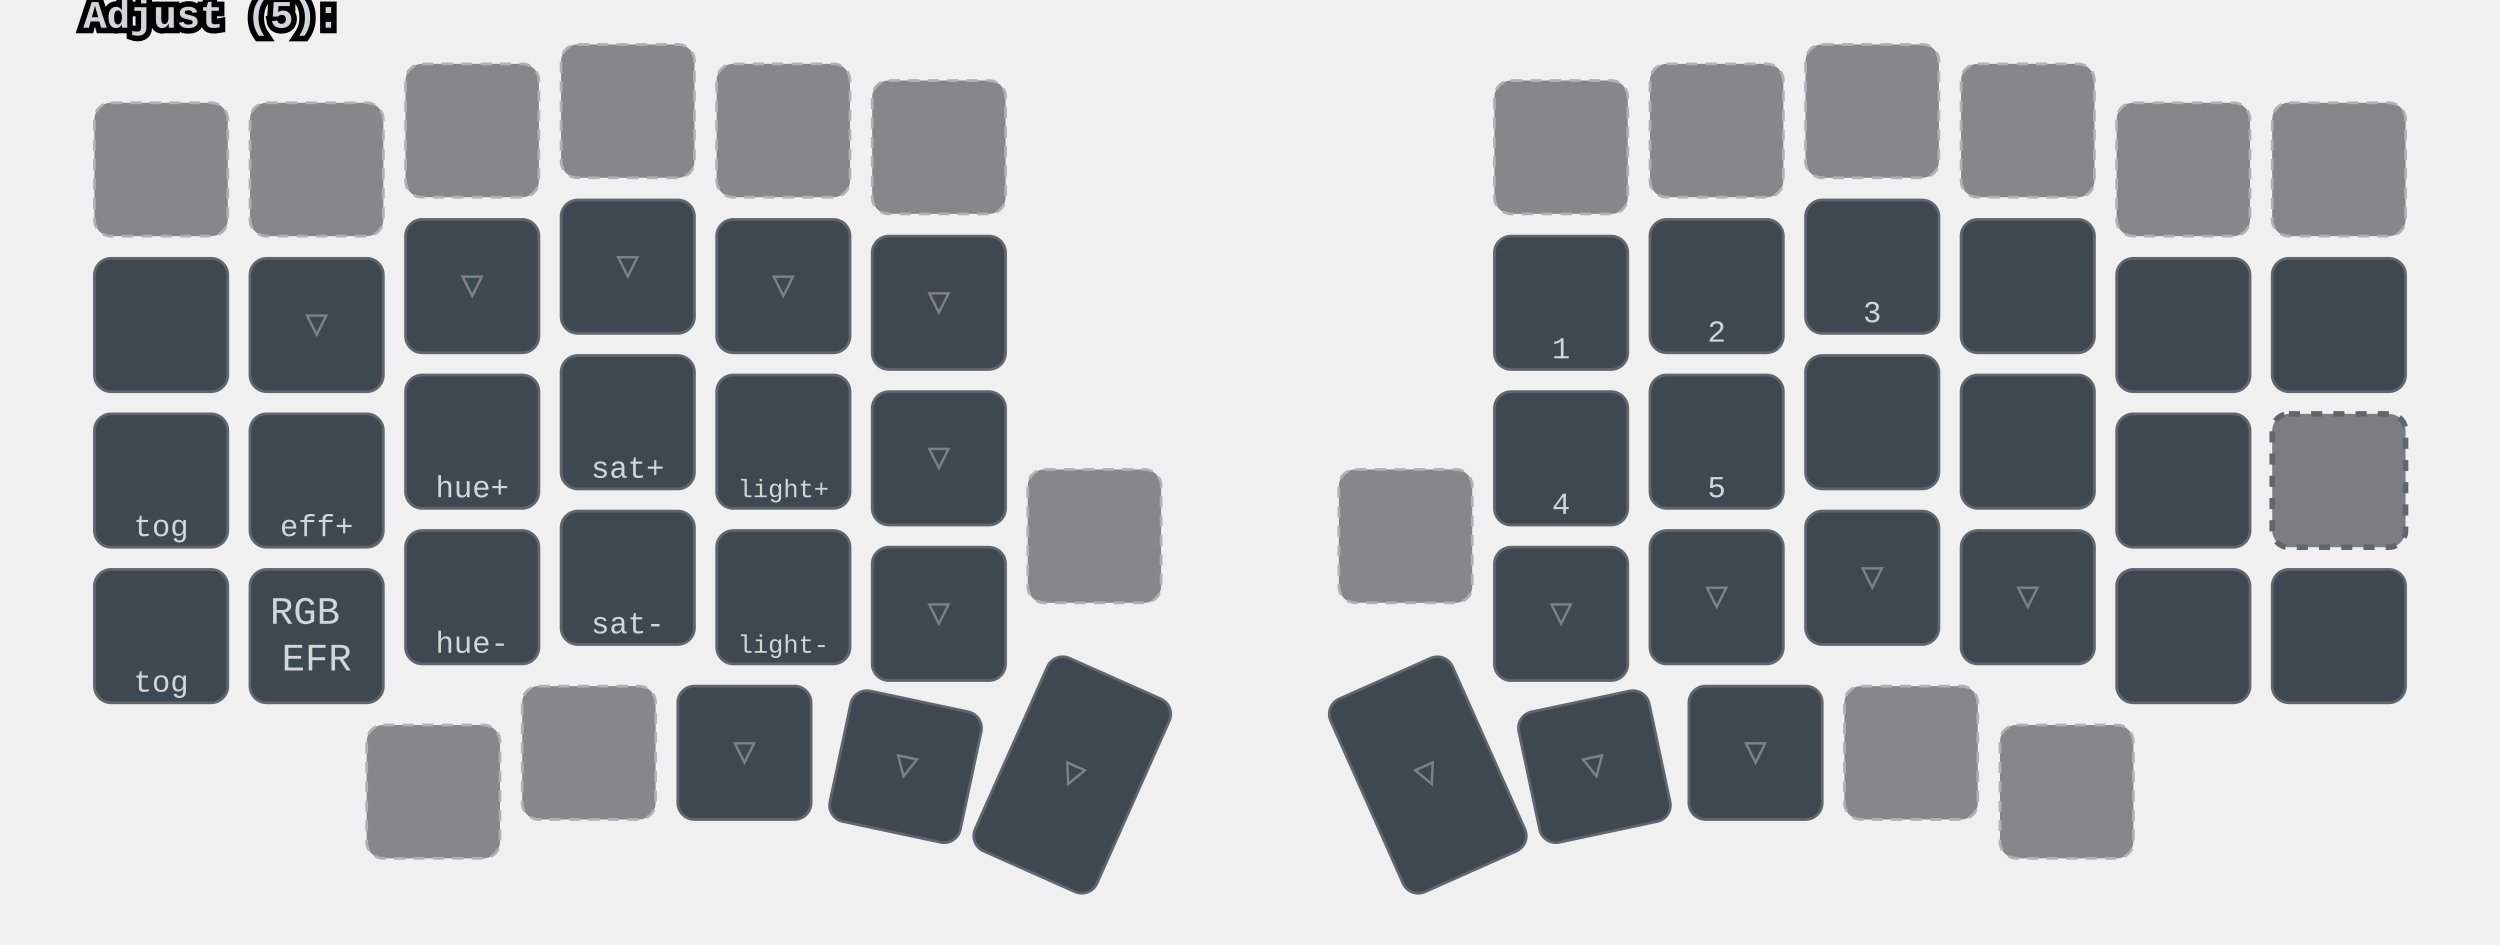
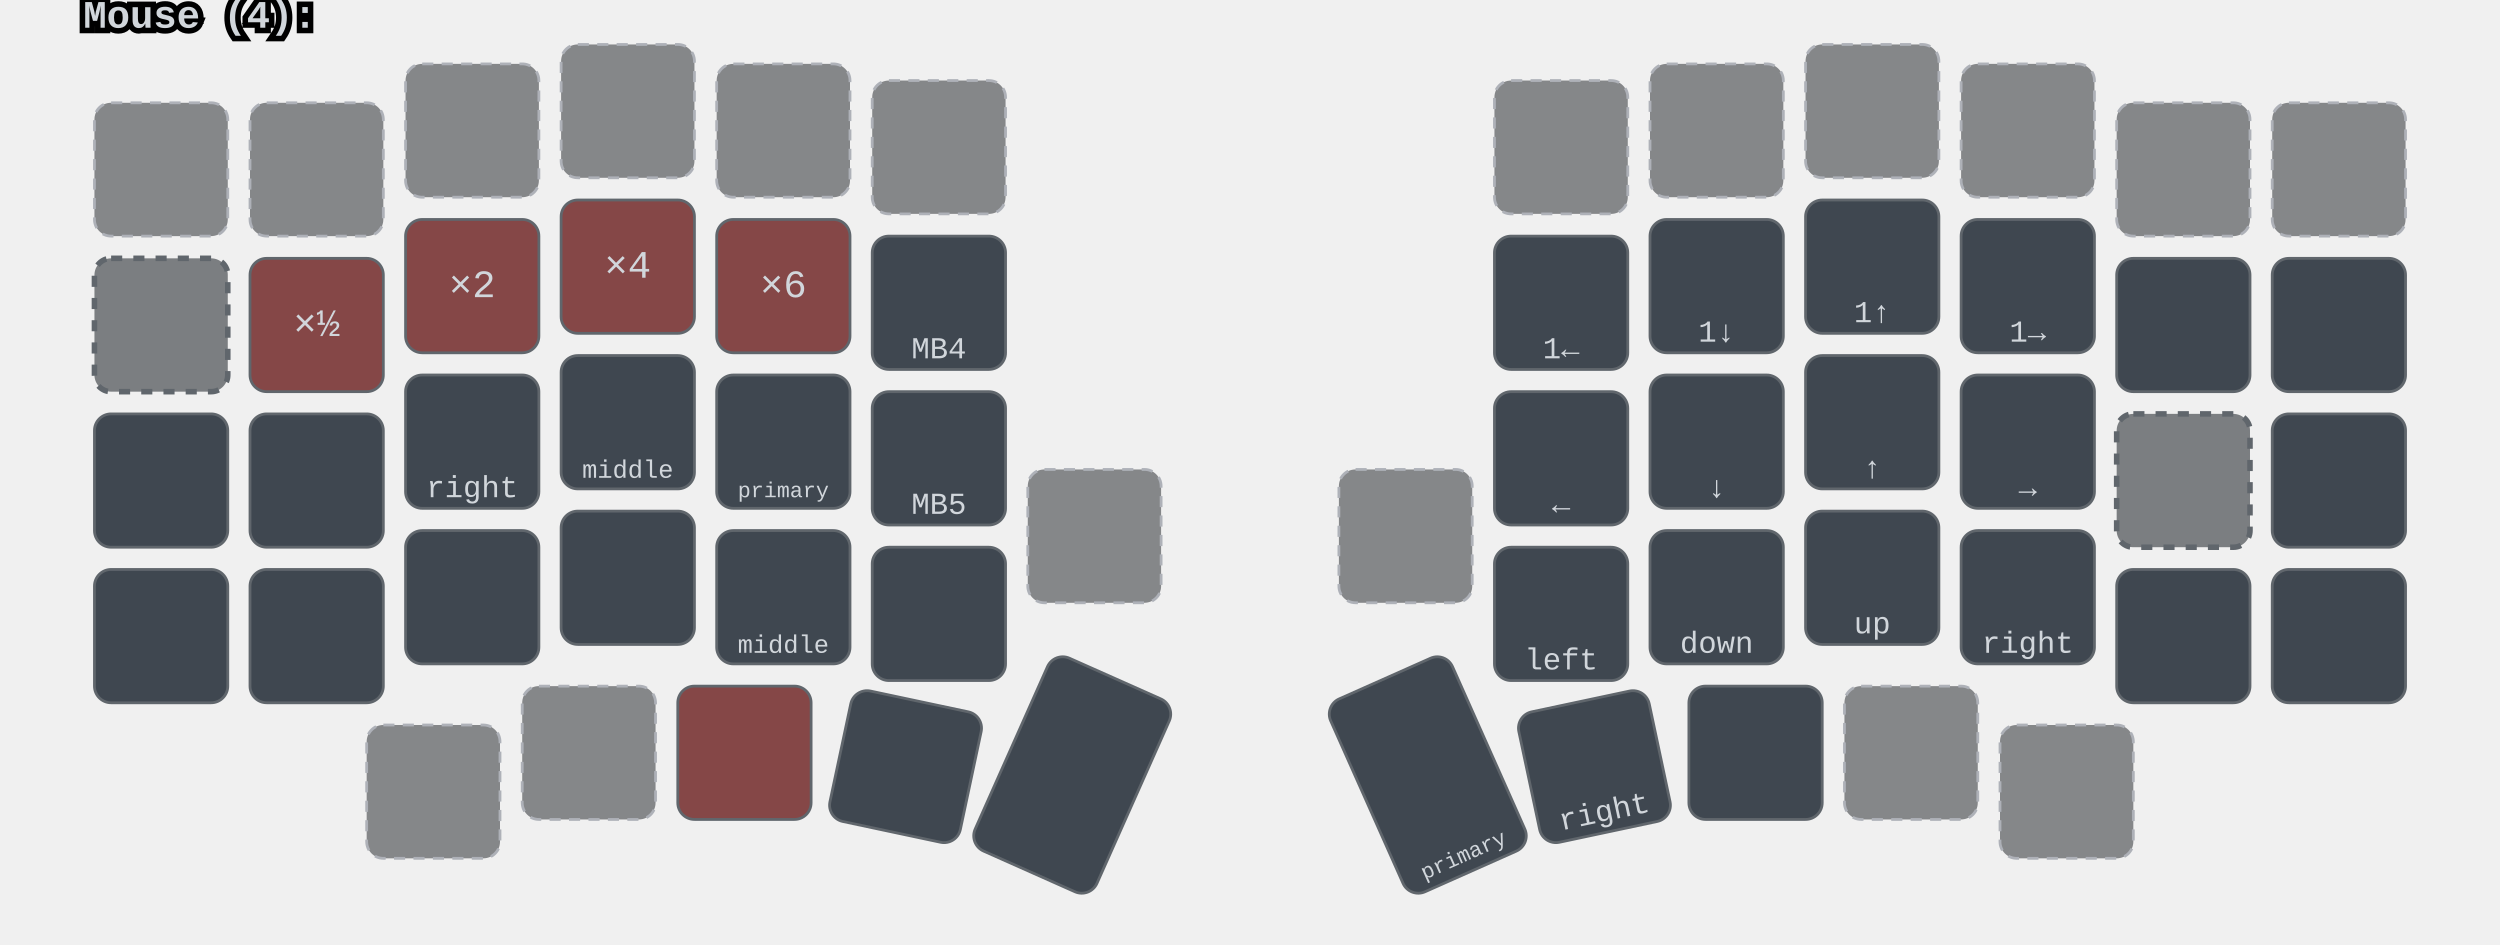
<svg xmlns="http://www.w3.org/2000/svg" xmlns:xlink="http://www.w3.org/1999/xlink" width="900" height="340" viewBox="0 0 900 340" class="keymap">
  <defs>/* start glyphs */
<svg id="mdi:apple-keyboard-command">
      <svg id="mdi-apple-keyboard-command" viewBox="0 0 24 24">
        <path d="M6,2A4,4 0 0,1 10,6V8H14V6A4,4 0 0,1 18,2A4,4 0 0,1 22,6A4,4 0 0,1 18,10H16V14H18A4,4 0 0,1 22,18A4,4 0 0,1 18,22A4,4 0 0,1 14,18V16H10V18A4,4 0 0,1 6,22A4,4 0 0,1 2,18A4,4 0 0,1 6,14H8V10H6A4,4 0 0,1 2,6A4,4 0 0,1 6,2M16,18A2,2 0 0,0 18,20A2,2 0 0,0 20,18A2,2 0 0,0 18,16H16V18M14,10H10V14H14V10M6,16A2,2 0 0,0 4,18A2,2 0 0,0 6,20A2,2 0 0,0 8,18V16H6M8,6A2,2 0 0,0 6,4A2,2 0 0,0 4,6A2,2 0 0,0 6,8H8V6M18,8A2,2 0 0,0 20,6A2,2 0 0,0 18,4A2,2 0 0,0 16,6V8H18Z" />
      </svg>
    </svg>
    <svg id="mdi:apple-keyboard-control">
      <svg id="mdi-apple-keyboard-control" viewBox="0 0 24 24">
        <path d="M19.78,11.78L18.36,13.19L12,6.83L5.64,13.19L4.22,11.78L12,4L19.78,11.78Z" />
      </svg>
    </svg>
    <svg id="mdi:apple-keyboard-option">
      <svg id="mdi-apple-keyboard-option" viewBox="0 0 24 24">
        <path d="M3,4H9.11L16.15,18H21V20H14.88L7.84,6H3V4M14,4H21V6H14V4Z" />
      </svg>
    </svg>
    <svg id="mdi:apple-keyboard-shift">
      <svg id="mdi-apple-keyboard-shift" viewBox="0 0 24 24">
        <path d="M15,18V12H17.17L12,6.83L6.83,12H9V18H15M12,4L22,14H17V20H7V14H2L12,4Z" />
      </svg>
    </svg>
    <svg id="mdi:backspace">
      <svg id="mdi-backspace" viewBox="0 0 24 24">
        <path d="M22,3H7C6.31,3 5.77,3.35 5.41,3.88L0,12L5.41,20.11C5.77,20.64 6.31,21 7,21H22A2,2 0 0,0 24,19V5A2,2 0 0,0 22,3M19,15.59L17.59,17L14,13.41L10.41,17L9,15.59L12.59,12L9,8.41L10.41,7L14,10.59L17.59,7L19,8.41L15.41,12" />
      </svg>
    </svg>
    <svg id="mdi:backspace-reverse">
      <svg id="mdi-backspace-reverse" viewBox="0 0 24 24">
        <path d="M2,21H17C17.7,21 18.2,20.6 18.6,20.1L24,12L18.6,3.9C18.2,3.4 17.7,3 17,3H2A2,2 0 0,0 0,5V19A2,2 0 0,0 2,21M5,8.4L6.4,7L10,10.6L13.6,7L15,8.4L11.4,12L15,15.6L13.6,17L10,13.4L6.4,17L5,15.6L8.6,12" />
      </svg>
    </svg>
    <svg id="mdi:bluetooth-connect">
      <svg id="mdi-bluetooth-connect" viewBox="0 0 24 24">
        <path d="M19,10L17,12L19,14L21,12M14.88,16.29L13,18.17V14.41M13,5.83L14.88,7.71L13,9.58M17.71,7.71L12,2H11V9.58L6.41,5L5,6.41L10.59,12L5,17.58L6.41,19L11,14.41V22H12L17.71,16.29L13.41,12M7,12L5,10L3,12L5,14L7,12Z" />
      </svg>
    </svg>
    <svg id="mdi:bluetooth-off">
      <svg id="mdi-bluetooth-off" viewBox="0 0 24 24">
        <path d="M13,5.83L14.88,7.71L13.28,9.31L14.69,10.72L17.71,7.7L12,2H11V7.03L13,9.03M5.41,4L4,5.41L10.59,12L5,17.59L6.41,19L11,14.41V22H12L16.29,17.71L18.59,20L20,18.59M13,18.17V14.41L14.88,16.29" />
      </svg>
    </svg>
    <svg id="mdi:chevron-left">
      <svg id="mdi-chevron-left" viewBox="0 0 24 24">
        <path d="M15.41,16.58L10.83,12L15.41,7.41L14,6L8,12L14,18L15.41,16.58Z" />
      </svg>
    </svg>
    <svg id="mdi:chevron-right">
      <svg id="mdi-chevron-right" viewBox="0 0 24 24">
        <path d="M8.59,16.58L13.17,12L8.59,7.41L10,6L16,12L10,18L8.59,16.58Z" />
      </svg>
    </svg>
    <svg id="mdi:code-block-tags">
      <svg id="mdi-code-block-tags" viewBox="0 0 24 24">
        <path d="M5.59 3.41L7 4.82L3.82 8L7 11.18L5.59 12.6L1 8L5.59 3.41M11.41 3.41L16 8L11.41 12.6L10 11.18L13.18 8L10 4.82L11.41 3.41M22 6V18C22 19.11 21.11 20 20 20H4C2.9 20 2 19.11 2 18V14H4V18H20V6H17.03V4H20C21.11 4 22 4.89 22 6Z" />
      </svg>
    </svg>
    <svg id="mdi:content-copy">
      <svg id="mdi-content-copy" viewBox="0 0 24 24">
        <path d="M19,21H8V7H19M19,5H8A2,2 0 0,0 6,7V21A2,2 0 0,0 8,23H19A2,2 0 0,0 21,21V7A2,2 0 0,0 19,5M16,1H4A2,2 0 0,0 2,3V17H4V3H16V1Z" />
      </svg>
    </svg>
    <svg id="mdi:content-cut">
      <svg id="mdi-content-cut" viewBox="0 0 24 24">
        <path d="M19,3L13,9L15,11L22,4V3M12,12.5A0.5,0.5 0 0,1 11.5,12A0.5,0.5 0 0,1 12,11.5A0.5,0.5 0 0,1 12.5,12A0.5,0.5 0 0,1 12,12.5M6,20A2,2 0 0,1 4,18C4,16.89 4.9,16 6,16A2,2 0 0,1 8,18C8,19.11 7.1,20 6,20M6,8A2,2 0 0,1 4,6C4,4.89 4.9,4 6,4A2,2 0 0,1 8,6C8,7.11 7.1,8 6,8M9.64,7.64C9.87,7.14 10,6.59 10,6A4,4 0 0,0 6,2A4,4 0 0,0 2,6A4,4 0 0,0 6,10C6.59,10 7.14,9.87 7.64,9.64L10,12L7.64,14.36C7.14,14.13 6.59,14 6,14A4,4 0 0,0 2,18A4,4 0 0,0 6,22A4,4 0 0,0 10,18C10,17.41 9.87,16.86 9.64,16.36L12,14L19,21H22V20L9.64,7.64Z" />
      </svg>
    </svg>
    <svg id="mdi:content-paste">
      <svg id="mdi-content-paste" viewBox="0 0 24 24">
        <path d="M19,20H5V4H7V7H17V4H19M12,2A1,1 0 0,1 13,3A1,1 0 0,1 12,4A1,1 0 0,1 11,3A1,1 0 0,1 12,2M19,2H14.82C14.4,0.84 13.3,0 12,0C10.7,0 9.6,0.84 9.18,2H5A2,2 0 0,0 3,4V20A2,2 0 0,0 5,22H19A2,2 0 0,0 21,20V4A2,2 0 0,0 19,2Z" />
      </svg>
    </svg>
    <svg id="mdi:format-vertical-align-bottom">
      <svg id="mdi-format-vertical-align-bottom" viewBox="0 0 24 24">
        <path d="M16,13H13V3H11V13H8L12,17L16,13M4,19V21H20V19H4Z" />
      </svg>
    </svg>
    <svg id="mdi:format-vertical-align-top">
      <svg id="mdi-format-vertical-align-top" viewBox="0 0 24 24">
        <path d="M8,11H11V21H13V11H16L12,7L8,11M4,3V5H20V3H4Z" />
      </svg>
    </svg>
    <svg id="mdi:keyboard-return">
      <svg id="mdi-keyboard-return" viewBox="0 0 24 24">
        <path d="M19,7V11H5.83L9.41,7.41L8,6L2,12L8,18L9.41,16.58L5.83,13H21V7H19Z" />
      </svg>
    </svg>
    <svg id="mdi:keyboard-space">
      <svg id="mdi-keyboard-space" viewBox="0 0 24 24">
        <path d="M3 15H5V19H19V15H21V19C21 20.1 20.1 21 19 21H5C3.9 21 3 20.1 3 19V15Z" />
      </svg>
    </svg>
    <svg id="mdi:keyboard-tab">
      <svg id="mdi-keyboard-tab" viewBox="0 0 24 24">
        <path d="M20,18H22V6H20M11.59,7.41L15.17,11H1V13H15.17L11.59,16.58L13,18L19,12L13,6L11.59,7.41Z" />
      </svg>
    </svg>
    <svg id="mdi:lock-outline">
      <svg id="mdi-lock-outline" viewBox="0 0 24 24">
        <path d="M12,17C10.89,17 10,16.1 10,15C10,13.89 10.89,13 12,13A2,2 0 0,1 14,15A2,2 0 0,1 12,17M18,20V10H6V20H18M18,8A2,2 0 0,1 20,10V20A2,2 0 0,1 18,22H6C4.89,22 4,21.1 4,20V10C4,8.89 4.89,8 6,8H7V6A5,5 0 0,1 12,1A5,5 0 0,1 17,6V8H18M12,3A3,3 0 0,0 9,6V8H15V6A3,3 0 0,0 12,3Z" />
      </svg>
    </svg>
    <svg id="mdi:mouse">
      <svg id="mdi-mouse" viewBox="0 0 24 24">
        <path d="M11,1.07C7.05,1.56 4,4.92 4,9H11M4,15A8,8 0 0,0 12,23A8,8 0 0,0 20,15V11H4M13,1.07V9H20C20,4.92 16.94,1.56 13,1.07Z" />
      </svg>
    </svg>
    <svg id="mdi:mouse-left-click-outline">
      <svg id="mdi-mouse-left-click-outline" viewBox="0 0 24 24">
        <path d="M13 9V1.07C13.7 1.16 14.37 1.33 15 1.59C17.33 2.53 19.11 4.53 19.75 7C19.91 7.64 20 8.31 20 9H13M17.66 7C17.18 5.65 16.23 4.5 15 3.81V7H17.66M6 15V13H18V15C18 16.59 17.37 18.12 16.24 19.24C15.12 20.37 13.59 21 12 21C10.41 21 8.88 20.37 7.76 19.24C6.63 18.12 6 16.59 6 15M4 15C4 17.12 4.84 19.16 6.34 20.66C7.84 22.16 9.88 23 12 23C14.12 23 16.16 22.16 17.66 20.66C19.16 19.16 20 17.12 20 15V11H4V15M11 9V1.07C7.06 1.56 4 4.92 4 9H11Z" />
      </svg>
    </svg>
    <svg id="mdi:mouse-right-click-outline">
      <svg id="mdi-mouse-right-click-outline" viewBox="0 0 24 24">
        <path d="M13 9V1.07C16.94 1.56 20 4.92 20 9H13M11 9V1.07C10.3 1.16 9.63 1.33 9 1.59C6.67 2.53 4.89 4.53 4.25 7C4.09 7.64 4 8.31 4 9H11M6.34 7C6.82 5.65 7.78 4.5 9 3.81V7H6.34M6 15V13H18V15C18 16.59 17.37 18.12 16.24 19.24C15.12 20.37 13.59 21 12 21C10.41 21 8.88 20.37 7.76 19.24C6.63 18.12 6 16.59 6 15M4 15C4 17.12 4.84 19.16 6.34 20.66C7.84 22.16 9.88 23 12 23C14.12 23 16.16 22.16 17.66 20.66C19.16 19.16 20 17.12 20 15V11H4V15Z" />
      </svg>
    </svg>
    <svg id="mdi:numeric-1-box-multiple-outline">
      <svg id="mdi-numeric-1-box-multiple-outline" viewBox="0 0 24 24">
        <path d="M21,17H7V3H21M21,1H7A2,2 0 0,0 5,3V17A2,2 0 0,0 7,19H21A2,2 0 0,0 23,17V3A2,2 0 0,0 21,1M14,15H16V5H12V7H14M3,5H1V21A2,2 0 0,0 3,23H19V21H3V5Z" />
      </svg>
    </svg>
    <svg id="mdi:numeric-2-box-multiple-outline">
      <svg id="mdi-numeric-2-box-multiple-outline" viewBox="0 0 24 24">
        <path d="M17,13H13V11H15A2,2 0 0,0 17,9V7C17,5.89 16.1,5 15,5H11V7H15V9H13A2,2 0 0,0 11,11V15H17M21,17H7V3H21M21,1H7A2,2 0 0,0 5,3V17A2,2 0 0,0 7,19H21A2,2 0 0,0 23,17V3A2,2 0 0,0 21,1M3,5H1V21A2,2 0 0,0 3,23H19V21H3V5Z" />
      </svg>
    </svg>
    <svg id="mdi:numeric-3-box-multiple-outline">
      <svg id="mdi-numeric-3-box-multiple-outline" viewBox="0 0 24 24">
        <path d="M17,13V11.5A1.5,1.5 0 0,0 15.5,10A1.5,1.5 0 0,0 17,8.5V7C17,5.89 16.1,5 15,5H11V7H15V9H13V11H15V13H11V15H15A2,2 0 0,0 17,13M3,5H1V21A2,2 0 0,0 3,23H19V21H3M21,17H7V3H21M21,1H7A2,2 0 0,0 5,3V17A2,2 0 0,0 7,19H21A2,2 0 0,0 23,17V3A2,2 0 0,0 21,1Z" />
      </svg>
    </svg>
    <svg id="mdi:numeric-5-box-multiple-outline">
      <svg id="mdi-numeric-5-box-multiple-outline" viewBox="0 0 24 24">
        <path d="M17,13V11C17,9.89 16.1,9 15,9H13V7H17V5H11V11H15V13H11V15H15A2,2 0 0,0 17,13M3,5H1V21A2,2 0 0,0 3,23H19V21H3M21,17H7V3H21M21,1H7A2,2 0 0,0 5,3V17A2,2 0 0,0 7,19H21A2,2 0 0,0 23,17V3A2,2 0 0,0 21,1Z" />
      </svg>
    </svg>
    <svg id="mdi:palette-outline">
      <svg id="mdi-palette-outline" viewBox="0 0 24 24">
        <path d="M12,22A10,10 0 0,1 2,12A10,10 0 0,1 12,2C17.5,2 22,6 22,11A6,6 0 0,1 16,17H14.2C13.9,17 13.7,17.2 13.7,17.5C13.7,17.6 13.8,17.7 13.8,17.8C14.2,18.3 14.4,18.9 14.4,19.5C14.5,20.9 13.4,22 12,22M12,4A8,8 0 0,0 4,12A8,8 0 0,0 12,20C12.3,20 12.5,19.8 12.5,19.5C12.5,19.3 12.4,19.2 12.4,19.1C12,18.6 11.8,18.1 11.8,17.5C11.8,16.1 12.9,15 14.3,15H16A4,4 0 0,0 20,11C20,7.1 16.4,4 12,4M6.5,10C7.3,10 8,10.7 8,11.5C8,12.3 7.3,13 6.5,13C5.7,13 5,12.3 5,11.5C5,10.7 5.7,10 6.5,10M9.5,6C10.3,6 11,6.7 11,7.5C11,8.3 10.3,9 9.5,9C8.7,9 8,8.3 8,7.5C8,6.7 8.7,6 9.5,6M14.5,6C15.3,6 16,6.7 16,7.5C16,8.3 15.3,9 14.5,9C13.7,9 13,8.3 13,7.5C13,6.7 13.7,6 14.5,6M17.5,10C18.3,10 19,10.7 19,11.5C19,12.3 18.3,13 17.5,13C16.7,13 16,12.3 16,11.5C16,10.7 16.7,10 17.5,10Z" />
      </svg>
    </svg>
    <svg id="mdi:play-pause">
      <svg id="mdi-play-pause" viewBox="0 0 24 24">
        <path d="M3,5V19L11,12M13,19H16V5H13M18,5V19H21V5" />
      </svg>
    </svg>
    <svg id="mdi:redo">
      <svg id="mdi-redo" viewBox="0 0 24 24">
        <path d="M18.4,10.6C16.55,9 14.15,8 11.5,8C6.85,8 2.92,11.03 1.54,15.22L3.9,16C4.95,12.81 7.95,10.5 11.5,10.5C13.45,10.5 15.23,11.22 16.62,12.38L13,16H22V7L18.4,10.6Z" />
      </svg>
    </svg>
    <svg id="mdi:skip-backward">
      <svg id="mdi-skip-backward" viewBox="0 0 24 24">
        <path d="M20,5V19L13,12M6,5V19H4V5M13,5V19L6,12" />
      </svg>
    </svg>
    <svg id="mdi:stop">
      <svg id="mdi-stop" viewBox="0 0 24 24">
        <path d="M18,18H6V6H18V18Z" />
      </svg>
    </svg>
    <svg id="mdi:undo">
      <svg id="mdi-undo" viewBox="0 0 24 24">
        <path d="M12.5,8C9.85,8 7.45,9 5.6,10.6L2,7V16H11L7.38,12.38C8.77,11.22 10.54,10.5 12.5,10.5C16.04,10.5 19.05,12.81 20.1,16L22.47,15.22C21.08,11.03 17.15,8 12.5,8Z" />
      </svg>
    </svg>
    <svg id="mdi:unfold-more-horizontal">
      <svg id="mdi-unfold-more-horizontal" viewBox="0 0 24 24">
        <path d="M12,18.17L8.83,15L7.42,16.41L12,21L16.59,16.41L15.17,15M12,5.83L15.17,9L16.58,7.59L12,3L7.41,7.59L8.83,9L12,5.83Z" />
      </svg>
    </svg>
    <svg id="mdi:unfold-more-vertical">
      <svg id="mdi-unfold-more-vertical" viewBox="0 0 24 24">
        <path d="M18.17,12L15,8.83L16.41,7.41L21,12L16.41,16.58L15,15.17L18.17,12M5.83,12L9,15.17L7.59,16.59L3,12L7.59,7.42L9,8.83L5.83,12Z" />
      </svg>
    </svg>
    <svg id="mdi:usb">
      <svg id="mdi-usb" viewBox="0 0 24 24">
        <path d="M15,7V11H16V13H13V5H15L12,1L9,5H11V13H8V10.93C8.7,10.56 9.2,9.85 9.2,9C9.2,7.78 8.21,6.8 7,6.8C5.78,6.8 4.8,7.78 4.8,9C4.8,9.85 5.3,10.56 6,10.93V13A2,2 0 0,0 8,15H11V18.05C10.29,18.41 9.8,19.15 9.8,20A2.2,2.2 0 0,0 12,22.2A2.2,2.2 0 0,0 14.2,20C14.2,19.15 13.71,18.41 13,18.05V15H16A2,2 0 0,0 18,13V11H19V7H15Z" />
      </svg>
    </svg>
    <svg id="mdi:volume-minus">
      <svg id="mdi-volume-minus" viewBox="0 0 24 24">
        <path d="M3,9H7L12,4V20L7,15H3V9M14,11H22V13H14V11Z" />
      </svg>
    </svg>
    <svg id="mdi:volume-off">
      <svg id="mdi-volume-off" viewBox="0 0 24 24">
        <path d="M12,4L9.91,6.09L12,8.18M4.27,3L3,4.27L7.73,9H3V15H7L12,20V13.27L16.25,17.53C15.58,18.04 14.83,18.46 14,18.7V20.77C15.38,20.45 16.63,19.82 17.68,18.96L19.73,21L21,19.73L12,10.73M19,12C19,12.94 18.8,13.82 18.46,14.64L19.97,16.15C20.62,14.91 21,13.5 21,12C21,7.72 18,4.14 14,3.23V5.29C16.89,6.15 19,8.83 19,12M16.5,12C16.5,10.23 15.5,8.71 14,7.97V10.18L16.45,12.63C16.5,12.43 16.5,12.21 16.5,12Z" />
      </svg>
    </svg>
    <svg id="mdi:volume-plus">
      <svg id="mdi-volume-plus" viewBox="0 0 24 24">
        <path d="M3,9H7L12,4V20L7,15H3V9M14,11H17V8H19V11H22V13H19V16H17V13H14V11Z" />
      </svg>
    </svg>
  </defs>/* end glyphs */
<style>/* inherit to force styles through use tags */
svg path {
    fill: inherit;
}

/* font and background color specifications */
svg.keymap {
    font-family: SFMono-Regular,Consolas,Liberation Mono,Menlo,monospace;
    font-size: 14px;
    font-kerning: normal;
    text-rendering: optimizeLegibility;
    fill: #24292e;
}

/* default key styling */
rect.key {
    fill: #f6f8fa;
}

rect.key, rect.combo {
    stroke: #c9cccf;
    stroke-width: 1;
}

/* default key side styling, only used is draw_key_sides is set */
rect.side {
    filter: brightness(90%);
}

/* color accent for combo boxes */
rect.combo, rect.combo-separate {
    fill: #cdf;
}

/* color accent for held keys */
rect.held, rect.combo.held {
    fill: #fdd;
}

/* color accent for ghost (optional) keys */
rect.ghost, rect.combo.ghost {
    stroke-dasharray: 4, 4;
    stroke-width: 2;
}

text {
    text-anchor: middle;
    dominant-baseline: middle;
}

/* styling for layer labels */
text.label {
    font-weight: bold;
    text-anchor: start;
    stroke: white;
    stroke-width: 4;
    paint-order: stroke;
}

/* styling for optional footer */
text.footer {
    text-anchor: end;
    dominant-baseline: auto;
    stroke: white;
    stroke-width: 4;
    paint-order: stroke;
}

/* styling for combo tap, and key non-tap label text */
text.combo, text.hold, text.shifted, text.left, text.right, text.tl, text.tr, text.bl, text.br {
    font-size: 11px;
}

text.hold, text.bl, text.br {
    text-anchor: middle;
    dominant-baseline: auto;
}

text.shifted, text.tl, text.tr {
    text-anchor: middle;
    dominant-baseline: hanging;
}

text.left, text.tl, text.bl {
    text-anchor: start;
}

text.right, text.tr, text.br {
    text-anchor: end;
}

text.layer-activator {
    text-decoration: underline;
}

/* styling for hold/shifted label text in combo box */
text.combo.hold, text.combo.shifted, text.combo.left, text.combo.right {
    font-size: 8px;
}

/* lighter symbol for transparent keys */
text.trans {
    fill: #7b7e81;
}

/* styling for combo dendrons */
path.combo {
    stroke-width: 1;
    stroke: gray;
    fill: none;
}

/* Start Tabler Icons Cleanup */
/* cannot use height/width with glyphs */
.icon-tabler &gt; path {
    fill: inherit;
    stroke: inherit;
    stroke-width: 2;
}
/* hide tabler's default box */
.icon-tabler &gt; path[stroke="none"][fill="none"] {
    visibility: hidden;
}
/* End Tabler Icons Cleanup */

svg.keymap { fill: #d1d6db; }
rect.key { fill: #3f4750; }
rect.key, rect.combo { stroke: #60666c; }
rect.combo, rect.combo-separate { fill: #1f3d7a; }
rect.held, rect.combo.held { fill: #854747; }
text.label, text.footer { stroke: black; }
text.trans { fill: #7e8184; }
path.combo { stroke: #7f7f7f; }

rect.ghost { fill: #7b7e81; }
/* Positions Sofle sans switch (Corne 42) */
rect.key.noswitch {
  fill: #1a1d22;
  stroke: #6b7280;
  stroke-dasharray: 4 3;
  opacity: 0.5;
}
/* Légendes remappées affichage ≠ firmware (type fr), comme Corne keymap.html */
text.fr.tap,
text.fr.shifted,
text.fr.hold {
  fill: #e8a030;
}
</style>
-   <g transform="translate(30, 0)" class="layer-Adjust">
-     <text x="0" y="6" class="label" id="Adjust">Adjust (5):</text>
+   <g transform="translate(30, 0)" class="layer-Mouse">
+     <text x="0" y="6" class="label" id="Mouse">Mouse (4):</text>
    <g transform="translate(0, 12)">
      <g transform="translate(28, 49)" class="key noswitch keypos-0">
        <rect rx="6" ry="6" x="-24" y="-24" width="48" height="48" class="key noswitch" />
      </g>
      <g transform="translate(84, 49)" class="key noswitch keypos-1">
        <rect rx="6" ry="6" x="-24" y="-24" width="48" height="48" class="key noswitch" />
      </g>
      <g transform="translate(140, 35)" class="key noswitch keypos-2">
        <rect rx="6" ry="6" x="-24" y="-24" width="48" height="48" class="key noswitch" />
      </g>
      <g transform="translate(196, 28)" class="key noswitch keypos-3">
        <rect rx="6" ry="6" x="-24" y="-24" width="48" height="48" class="key noswitch" />
      </g>
      <g transform="translate(252, 35)" class="key noswitch keypos-4">
        <rect rx="6" ry="6" x="-24" y="-24" width="48" height="48" class="key noswitch" />
      </g>
      <g transform="translate(308, 41)" class="key noswitch keypos-5">
        <rect rx="6" ry="6" x="-24" y="-24" width="48" height="48" class="key noswitch" />
      </g>
      <g transform="translate(532, 41)" class="key noswitch keypos-6">
        <rect rx="6" ry="6" x="-24" y="-24" width="48" height="48" class="key noswitch" />
      </g>
      <g transform="translate(588, 35)" class="key noswitch keypos-7">
        <rect rx="6" ry="6" x="-24" y="-24" width="48" height="48" class="key noswitch" />
      </g>
      <g transform="translate(644, 28)" class="key noswitch keypos-8">
        <rect rx="6" ry="6" x="-24" y="-24" width="48" height="48" class="key noswitch" />
      </g>
      <g transform="translate(700, 35)" class="key noswitch keypos-9">
        <rect rx="6" ry="6" x="-24" y="-24" width="48" height="48" class="key noswitch" />
      </g>
      <g transform="translate(756, 49)" class="key noswitch keypos-10">
        <rect rx="6" ry="6" x="-24" y="-24" width="48" height="48" class="key noswitch" />
      </g>
      <g transform="translate(812, 49)" class="key noswitch keypos-11">
        <rect rx="6" ry="6" x="-24" y="-24" width="48" height="48" class="key noswitch" />
      </g>
-       <g transform="translate(28, 105)" class="key keypos-12">
-         <rect rx="6" ry="6" x="-24" y="-24" width="48" height="48" class="key" />
-         <use href="#mdi:code-block-tags" xlink:href="#mdi:code-block-tags" x="-7" y="-7" height="14" width="14.0" class="key tap glyph mdi:code-block-tags" />
-       </g>
-       <g transform="translate(84, 105)" class="key trans keypos-13">
-         <rect rx="6" ry="6" x="-24" y="-24" width="48" height="48" class="key trans" />
-         <text x="0" y="0" class="key trans tap">▽</text>
-       </g>
-       <g transform="translate(140, 91)" class="key trans keypos-14">
-         <rect rx="6" ry="6" x="-24" y="-24" width="48" height="48" class="key trans" />
-         <text x="0" y="0" class="key trans tap">▽</text>
-       </g>
-       <g transform="translate(196, 84)" class="key trans keypos-15">
-         <rect rx="6" ry="6" x="-24" y="-24" width="48" height="48" class="key trans" />
-         <text x="0" y="0" class="key trans tap">▽</text>
-       </g>
-       <g transform="translate(252, 91)" class="key trans keypos-16">
-         <rect rx="6" ry="6" x="-24" y="-24" width="48" height="48" class="key trans" />
-         <text x="0" y="0" class="key trans tap">▽</text>
-       </g>
-       <g transform="translate(308, 97)" class="key trans keypos-17">
-         <rect rx="6" ry="6" x="-24" y="-24" width="48" height="48" class="key trans" />
-         <text x="0" y="0" class="key trans tap">▽</text>
+       <g transform="translate(28, 105)" class="key ghost keypos-12">
+         <rect rx="6" ry="6" x="-24" y="-24" width="48" height="48" class="key ghost" />
+         <use href="#mdi:lock-outline" xlink:href="#mdi:lock-outline" x="-7" y="-7" height="14" width="14.0" class="key ghost tap glyph mdi:lock-outline" />
+       </g>
+       <g transform="translate(84, 105)" class="key held keypos-13">
+         <rect rx="6" ry="6" x="-24" y="-24" width="48" height="48" class="key held" />
+         <text x="0" y="0" class="key held tap">×½</text>
+       </g>
+       <g transform="translate(140, 91)" class="key held keypos-14">
+         <rect rx="6" ry="6" x="-24" y="-24" width="48" height="48" class="key held" />
+         <text x="0" y="0" class="key held tap">×2</text>
+       </g>
+       <g transform="translate(196, 84)" class="key held keypos-15">
+         <rect rx="6" ry="6" x="-24" y="-24" width="48" height="48" class="key held" />
+         <text x="0" y="0" class="key held tap">×4</text>
+       </g>
+       <g transform="translate(252, 91)" class="key held keypos-16">
+         <rect rx="6" ry="6" x="-24" y="-24" width="48" height="48" class="key held" />
+         <text x="0" y="0" class="key held tap">×6</text>
+       </g>
+       <g transform="translate(308, 97)" class="key keypos-17">
+         <rect rx="6" ry="6" x="-24" y="-24" width="48" height="48" class="key" />
+         <use href="#mdi:chevron-left" xlink:href="#mdi:chevron-left" x="-7" y="-7" height="14" width="14.0" class="key tap glyph mdi:chevron-left" />
+         <text x="0" y="20" class="key hold">MB4</text>
      </g>
      <g transform="translate(532, 97)" class="key keypos-18">
        <rect rx="6" ry="6" x="-24" y="-24" width="48" height="48" class="key" />
-         <use href="#mdi:bluetooth-connect" xlink:href="#mdi:bluetooth-connect" x="-7" y="-7" height="14" width="14.0" class="key tap glyph mdi:bluetooth-connect" />
-         <text x="0" y="20" class="key hold">1</text>
+         <use href="#mdi:mouse" xlink:href="#mdi:mouse" x="-7" y="-7" height="14" width="14.0" class="key tap glyph mdi:mouse" />
+         <text x="0" y="20" class="key hold">1←</text>
      </g>
      <g transform="translate(588, 91)" class="key keypos-19">
        <rect rx="6" ry="6" x="-24" y="-24" width="48" height="48" class="key" />
-         <use href="#mdi:bluetooth-connect" xlink:href="#mdi:bluetooth-connect" x="-7" y="-7" height="14" width="14.0" class="key tap glyph mdi:bluetooth-connect" />
-         <text x="0" y="20" class="key hold">2</text>
+         <use href="#mdi:mouse" xlink:href="#mdi:mouse" x="-7" y="-7" height="14" width="14.0" class="key tap glyph mdi:mouse" />
+         <text x="0" y="20" class="key hold">1↓</text>
      </g>
      <g transform="translate(644, 84)" class="key keypos-20">
        <rect rx="6" ry="6" x="-24" y="-24" width="48" height="48" class="key" />
-         <use href="#mdi:bluetooth-connect" xlink:href="#mdi:bluetooth-connect" x="-7" y="-7" height="14" width="14.0" class="key tap glyph mdi:bluetooth-connect" />
-         <text x="0" y="20" class="key hold">3</text>
+         <use href="#mdi:mouse" xlink:href="#mdi:mouse" x="-7" y="-7" height="14" width="14.0" class="key tap glyph mdi:mouse" />
+         <text x="0" y="20" class="key hold">1↑</text>
      </g>
      <g transform="translate(700, 91)" class="key keypos-21">
        <rect rx="6" ry="6" x="-24" y="-24" width="48" height="48" class="key" />
-         <use href="#mdi:volume-off" xlink:href="#mdi:volume-off" x="-7" y="-7" height="14" width="14.0" class="key tap glyph mdi:volume-off" />
+         <use href="#mdi:mouse" xlink:href="#mdi:mouse" x="-7" y="-7" height="14" width="14.0" class="key tap glyph mdi:mouse" />
+         <text x="0" y="20" class="key hold">1→</text>
      </g>
      <g transform="translate(756, 105)" class="key keypos-22">
        <rect rx="6" ry="6" x="-24" y="-24" width="48" height="48" class="key" />
-         <use href="#mdi:volume-minus" xlink:href="#mdi:volume-minus" x="-7" y="-7" height="14" width="14.0" class="key tap glyph mdi:volume-minus" />
+         <use href="#mdi:redo" xlink:href="#mdi:redo" x="-7" y="-7" height="14" width="14.0" class="key tap glyph mdi:redo" />
      </g>
      <g transform="translate(812, 105)" class="key keypos-23">
        <rect rx="6" ry="6" x="-24" y="-24" width="48" height="48" class="key" />
-         <use href="#mdi:volume-plus" xlink:href="#mdi:volume-plus" x="-7" y="-7" height="14" width="14.0" class="key tap glyph mdi:volume-plus" />
      </g>
      <g transform="translate(28, 161)" class="key keypos-24">
        <rect rx="6" ry="6" x="-24" y="-24" width="48" height="48" class="key" />
-         <use href="#mdi:palette-outline" xlink:href="#mdi:palette-outline" x="-7" y="-7" height="14" width="14.0" class="key tap glyph mdi:palette-outline" />
-         <text x="0" y="20" class="key hold">tog</text>
      </g>
      <g transform="translate(84, 161)" class="key keypos-25">
        <rect rx="6" ry="6" x="-24" y="-24" width="48" height="48" class="key" />
-         <use href="#mdi:palette-outline" xlink:href="#mdi:palette-outline" x="-7" y="-7" height="14" width="14.0" class="key tap glyph mdi:palette-outline" />
-         <text x="0" y="20" class="key hold">eff+</text>
      </g>
      <g transform="translate(140, 147)" class="key keypos-26">
        <rect rx="6" ry="6" x="-24" y="-24" width="48" height="48" class="key" />
-         <use href="#mdi:palette-outline" xlink:href="#mdi:palette-outline" x="-7" y="-7" height="14" width="14.0" class="key tap glyph mdi:palette-outline" />
-         <text x="0" y="20" class="key hold">hue+</text>
+         <use href="#mdi:mouse-right-click-outline" xlink:href="#mdi:mouse-right-click-outline" x="-7" y="-7" height="14" width="14.0" class="key tap glyph mdi:mouse-right-click-outline" />
+         <text x="0" y="20" class="key hold">right</text>
      </g>
      <g transform="translate(196, 140)" class="key keypos-27">
        <rect rx="6" ry="6" x="-24" y="-24" width="48" height="48" class="key" />
-         <use href="#mdi:palette-outline" xlink:href="#mdi:palette-outline" x="-7" y="-7" height="14" width="14.0" class="key tap glyph mdi:palette-outline" />
-         <text x="0" y="20" class="key hold">sat+</text>
+         <use href="#mdi:mouse-right-click-outline" xlink:href="#mdi:mouse-right-click-outline" x="-7" y="-7" height="14" width="14.0" class="key tap glyph mdi:mouse-right-click-outline" />
+         <text x="0" y="20" class="key hold">
+           <tspan style="font-size: 83%">middle</tspan>
+         </text>
      </g>
      <g transform="translate(252, 147)" class="key keypos-28">
        <rect rx="6" ry="6" x="-24" y="-24" width="48" height="48" class="key" />
-         <use href="#mdi:palette-outline" xlink:href="#mdi:palette-outline" x="-7" y="-7" height="14" width="14.0" class="key tap glyph mdi:palette-outline" />
+         <use href="#mdi:mouse-left-click-outline" xlink:href="#mdi:mouse-left-click-outline" x="-7" y="-7" height="14" width="14.0" class="key tap glyph mdi:mouse-left-click-outline" />
        <text x="0" y="20" class="key hold">
-           <tspan style="font-size: 83%">light+</tspan>
+           <tspan style="font-size: 71%">primary</tspan>
        </text>
      </g>
-       <g transform="translate(308, 153)" class="key trans keypos-29">
-         <rect rx="6" ry="6" x="-24" y="-24" width="48" height="48" class="key trans" />
-         <text x="0" y="0" class="key trans tap">▽</text>
+       <g transform="translate(308, 153)" class="key keypos-29">
+         <rect rx="6" ry="6" x="-24" y="-24" width="48" height="48" class="key" />
+         <use href="#mdi:chevron-right" xlink:href="#mdi:chevron-right" x="-7" y="-7" height="14" width="14.0" class="key tap glyph mdi:chevron-right" />
+         <text x="0" y="20" class="key hold">MB5</text>
      </g>
      <g transform="translate(532, 153)" class="key keypos-30">
        <rect rx="6" ry="6" x="-24" y="-24" width="48" height="48" class="key" />
-         <use href="#mdi:bluetooth-connect" xlink:href="#mdi:bluetooth-connect" x="-7" y="-7" height="14" width="14.0" class="key tap glyph mdi:bluetooth-connect" />
-         <text x="0" y="20" class="key hold">4</text>
+         <use href="#mdi:mouse" xlink:href="#mdi:mouse" x="-7" y="-7" height="14" width="14.0" class="key tap glyph mdi:mouse" />
+         <text x="0" y="20" class="key hold">←</text>
      </g>
      <g transform="translate(588, 147)" class="key keypos-31">
        <rect rx="6" ry="6" x="-24" y="-24" width="48" height="48" class="key" />
-         <use href="#mdi:bluetooth-connect" xlink:href="#mdi:bluetooth-connect" x="-7" y="-7" height="14" width="14.0" class="key tap glyph mdi:bluetooth-connect" />
-         <text x="0" y="20" class="key hold">5</text>
+         <use href="#mdi:mouse" xlink:href="#mdi:mouse" x="-7" y="-7" height="14" width="14.0" class="key tap glyph mdi:mouse" />
+         <text x="0" y="20" class="key hold">↓</text>
      </g>
      <g transform="translate(644, 140)" class="key keypos-32">
        <rect rx="6" ry="6" x="-24" y="-24" width="48" height="48" class="key" />
-         <use href="#mdi:bluetooth-off" xlink:href="#mdi:bluetooth-off" x="-7" y="-7" height="14" width="14.0" class="key tap glyph mdi:bluetooth-off" />
+         <use href="#mdi:mouse" xlink:href="#mdi:mouse" x="-7" y="-7" height="14" width="14.0" class="key tap glyph mdi:mouse" />
+         <text x="0" y="20" class="key hold">↑</text>
      </g>
      <g transform="translate(700, 147)" class="key keypos-33">
        <rect rx="6" ry="6" x="-24" y="-24" width="48" height="48" class="key" />
-         <use href="#mdi:usb" xlink:href="#mdi:usb" x="-7" y="-7" height="14" width="14.0" class="key tap glyph mdi:usb" />
-       </g>
-       <g transform="translate(756, 161)" class="key keypos-34">
-         <rect rx="6" ry="6" x="-24" y="-24" width="48" height="48" class="key" />
-         <use href="#mdi:skip-backward" xlink:href="#mdi:skip-backward" x="-7" y="-7" height="14" width="14.0" class="key tap glyph mdi:skip-backward" />
-       </g>
-       <g transform="translate(812, 161)" class="key ghost keypos-35">
+         <use href="#mdi:mouse" xlink:href="#mdi:mouse" x="-7" y="-7" height="14" width="14.0" class="key tap glyph mdi:mouse" />
+         <text x="0" y="20" class="key hold">→</text>
+       </g>
+       <g transform="translate(756, 161)" class="key ghost keypos-34">
        <rect rx="6" ry="6" x="-24" y="-24" width="48" height="48" class="key ghost" />
-         <use href="#mdi:numeric-5-box-multiple-outline" xlink:href="#mdi:numeric-5-box-multiple-outline" x="-7" y="-7" height="14" width="14.0" class="key ghost tap glyph mdi:numeric-5-box-multiple-outline" />
+         <use href="#mdi:lock-outline" xlink:href="#mdi:lock-outline" x="-7" y="-7" height="14" width="14.0" class="key ghost tap glyph mdi:lock-outline" />
+       </g>
+       <g transform="translate(812, 161)" class="key keypos-35">
+         <rect rx="6" ry="6" x="-24" y="-24" width="48" height="48" class="key" />
+         <use href="#mdi:numeric-5-box-multiple-outline" xlink:href="#mdi:numeric-5-box-multiple-outline" x="-7" y="-7" height="14" width="14.0" class="key tap glyph mdi:numeric-5-box-multiple-outline" />
      </g>
      <g transform="translate(28, 217)" class="key keypos-36">
        <rect rx="6" ry="6" x="-24" y="-24" width="48" height="48" class="key" />
-         <use href="#mdi:palette-outline" xlink:href="#mdi:palette-outline" x="-7" y="-7" height="14" width="14.0" class="key tap glyph mdi:palette-outline" />
-         <text x="0" y="20" class="key hold">tog</text>
      </g>
      <g transform="translate(84, 217)" class="key keypos-37">
        <rect rx="6" ry="6" x="-24" y="-24" width="48" height="48" class="key" />
-         <text x="0" y="0" class="key tap">
-           <tspan x="0" dy="-0.6em">RGB</tspan>
-           <tspan x="0" dy="1.2em">EFR</tspan>
+         <use href="#mdi:undo" xlink:href="#mdi:undo" x="-7" y="-7" height="14" width="14.0" class="key tap glyph mdi:undo" />
+       </g>
+       <g transform="translate(140, 203)" class="key keypos-38">
+         <rect rx="6" ry="6" x="-24" y="-24" width="48" height="48" class="key" />
+         <use href="#mdi:content-cut" xlink:href="#mdi:content-cut" x="-7" y="-7" height="14" width="14.0" class="key tap glyph mdi:content-cut" />
+       </g>
+       <g transform="translate(196, 196)" class="key keypos-39">
+         <rect rx="6" ry="6" x="-24" y="-24" width="48" height="48" class="key" />
+         <use href="#mdi:content-copy" xlink:href="#mdi:content-copy" x="-7" y="-7" height="14" width="14.0" class="key tap glyph mdi:content-copy" />
+       </g>
+       <g transform="translate(252, 203)" class="key keypos-40">
+         <rect rx="6" ry="6" x="-24" y="-24" width="48" height="48" class="key" />
+         <use href="#mdi:mouse-right-click-outline" xlink:href="#mdi:mouse-right-click-outline" x="-7" y="-7" height="14" width="14.0" class="key tap glyph mdi:mouse-right-click-outline" />
+         <text x="0" y="20" class="key hold">
+           <tspan style="font-size: 83%">middle</tspan>
        </text>
      </g>
-       <g transform="translate(140, 203)" class="key keypos-38">
-         <rect rx="6" ry="6" x="-24" y="-24" width="48" height="48" class="key" />
-         <use href="#mdi:palette-outline" xlink:href="#mdi:palette-outline" x="-7" y="-7" height="14" width="14.0" class="key tap glyph mdi:palette-outline" />
-         <text x="0" y="20" class="key hold">hue-</text>
-       </g>
-       <g transform="translate(196, 196)" class="key keypos-39">
-         <rect rx="6" ry="6" x="-24" y="-24" width="48" height="48" class="key" />
-         <use href="#mdi:palette-outline" xlink:href="#mdi:palette-outline" x="-7" y="-7" height="14" width="14.0" class="key tap glyph mdi:palette-outline" />
-         <text x="0" y="20" class="key hold">sat-</text>
-       </g>
-       <g transform="translate(252, 203)" class="key keypos-40">
-         <rect rx="6" ry="6" x="-24" y="-24" width="48" height="48" class="key" />
-         <use href="#mdi:palette-outline" xlink:href="#mdi:palette-outline" x="-7" y="-7" height="14" width="14.0" class="key tap glyph mdi:palette-outline" />
-         <text x="0" y="20" class="key hold">
-           <tspan style="font-size: 83%">light-</tspan>
+       <g transform="translate(308, 209)" class="key keypos-41">
+         <rect rx="6" ry="6" x="-24" y="-24" width="48" height="48" class="key" />
+         <use href="#mdi:content-paste" xlink:href="#mdi:content-paste" x="-7" y="-7" height="14" width="14.0" class="key tap glyph mdi:content-paste" />
+       </g>
+       <g transform="translate(364, 181)" class="key noswitch keypos-42">
+         <rect rx="6" ry="6" x="-24" y="-24" width="48" height="48" class="key noswitch" />
+       </g>
+       <g transform="translate(476, 181)" class="key noswitch keypos-43">
+         <rect rx="6" ry="6" x="-24" y="-24" width="48" height="48" class="key noswitch" />
+       </g>
+       <g transform="translate(532, 209)" class="key keypos-44">
+         <rect rx="6" ry="6" x="-24" y="-24" width="48" height="48" class="key" />
+         <use href="#mdi:unfold-more-vertical" xlink:href="#mdi:unfold-more-vertical" x="-7" y="-7" height="14" width="14.0" class="key tap glyph mdi:unfold-more-vertical" />
+         <text x="0" y="20" class="key hold">left</text>
+       </g>
+       <g transform="translate(588, 203)" class="key keypos-45">
+         <rect rx="6" ry="6" x="-24" y="-24" width="48" height="48" class="key" />
+         <use href="#mdi:unfold-more-horizontal" xlink:href="#mdi:unfold-more-horizontal" x="-7" y="-7" height="14" width="14.0" class="key tap glyph mdi:unfold-more-horizontal" />
+         <text x="0" y="20" class="key hold">down</text>
+       </g>
+       <g transform="translate(644, 196)" class="key keypos-46">
+         <rect rx="6" ry="6" x="-24" y="-24" width="48" height="48" class="key" />
+         <use href="#mdi:unfold-more-horizontal" xlink:href="#mdi:unfold-more-horizontal" x="-7" y="-7" height="14" width="14.0" class="key tap glyph mdi:unfold-more-horizontal" />
+         <text x="0" y="20" class="key hold">up</text>
+       </g>
+       <g transform="translate(700, 203)" class="key keypos-47">
+         <rect rx="6" ry="6" x="-24" y="-24" width="48" height="48" class="key" />
+         <use href="#mdi:unfold-more-vertical" xlink:href="#mdi:unfold-more-vertical" x="-7" y="-7" height="14" width="14.0" class="key tap glyph mdi:unfold-more-vertical" />
+         <text x="0" y="20" class="key hold">right</text>
+       </g>
+       <g transform="translate(756, 217)" class="key keypos-48">
+         <rect rx="6" ry="6" x="-24" y="-24" width="48" height="48" class="key" />
+       </g>
+       <g transform="translate(812, 217)" class="key keypos-49">
+         <rect rx="6" ry="6" x="-24" y="-24" width="48" height="48" class="key" />
+       </g>
+       <g transform="translate(126, 273)" class="key noswitch keypos-50">
+         <rect rx="6" ry="6" x="-24" y="-24" width="48" height="48" class="key noswitch" />
+       </g>
+       <g transform="translate(182, 259)" class="key noswitch keypos-51">
+         <rect rx="6" ry="6" x="-24" y="-24" width="48" height="48" class="key noswitch" />
+       </g>
+       <g transform="translate(238, 259)" class="key held keypos-52">
+         <rect rx="6" ry="6" x="-24" y="-24" width="48" height="48" class="key held" />
+         <use href="#mdi:lock-outline" xlink:href="#mdi:lock-outline" x="-7" y="-7" height="14" width="14.0" class="key held tap glyph mdi:lock-outline" />
+         <use href="#mdi:apple-keyboard-option" xlink:href="#mdi:apple-keyboard-option" x="-6" y="8" height="12" width="12.0" class="key held hold glyph mdi:apple-keyboard-option" />
+       </g>
+       <g transform="translate(296, 264) rotate(12.0)" class="key keypos-53">
+         <rect rx="6" ry="6" x="-24" y="-24" width="48" height="48" class="key" />
+       </g>
+       <g transform="translate(356, 267) rotate(24.0)" class="key keypos-54">
+         <rect rx="6" ry="6" x="-24" y="-38" width="48" height="76" class="key" />
+       </g>
+       <g transform="translate(484, 267) rotate(-24.0)" class="key keypos-55">
+         <rect rx="6" ry="6" x="-24" y="-38" width="48" height="76" class="key" />
+         <use href="#mdi:mouse-left-click-outline" xlink:href="#mdi:mouse-left-click-outline" x="-7" y="-7" height="14" width="14.0" class="key tap glyph mdi:mouse-left-click-outline" />
+         <text x="0" y="34" class="key hold">
+           <tspan style="font-size: 71%">primary</tspan>
        </text>
      </g>
-       <g transform="translate(308, 209)" class="key trans keypos-41">
-         <rect rx="6" ry="6" x="-24" y="-24" width="48" height="48" class="key trans" />
-         <text x="0" y="0" class="key trans tap">▽</text>
-       </g>
-       <g transform="translate(364, 181)" class="key noswitch keypos-42">
-         <rect rx="6" ry="6" x="-24" y="-24" width="48" height="48" class="key noswitch" />
-       </g>
-       <g transform="translate(476, 181)" class="key noswitch keypos-43">
-         <rect rx="6" ry="6" x="-24" y="-24" width="48" height="48" class="key noswitch" />
-       </g>
-       <g transform="translate(532, 209)" class="key trans keypos-44">
-         <rect rx="6" ry="6" x="-24" y="-24" width="48" height="48" class="key trans" />
-         <text x="0" y="0" class="key trans tap">▽</text>
-       </g>
-       <g transform="translate(588, 203)" class="key trans keypos-45">
-         <rect rx="6" ry="6" x="-24" y="-24" width="48" height="48" class="key trans" />
-         <text x="0" y="0" class="key trans tap">▽</text>
-       </g>
-       <g transform="translate(644, 196)" class="key trans keypos-46">
-         <rect rx="6" ry="6" x="-24" y="-24" width="48" height="48" class="key trans" />
-         <text x="0" y="0" class="key trans tap">▽</text>
-       </g>
-       <g transform="translate(700, 203)" class="key trans keypos-47">
-         <rect rx="6" ry="6" x="-24" y="-24" width="48" height="48" class="key trans" />
-         <text x="0" y="0" class="key trans tap">▽</text>
-       </g>
-       <g transform="translate(756, 217)" class="key keypos-48">
-         <rect rx="6" ry="6" x="-24" y="-24" width="48" height="48" class="key" />
-         <use href="#mdi:stop" xlink:href="#mdi:stop" x="-7" y="-7" height="14" width="14.0" class="key tap glyph mdi:stop" />
-       </g>
-       <g transform="translate(812, 217)" class="key keypos-49">
-         <rect rx="6" ry="6" x="-24" y="-24" width="48" height="48" class="key" />
-         <use href="#mdi:play-pause" xlink:href="#mdi:play-pause" x="-7" y="-7" height="14" width="14.0" class="key tap glyph mdi:play-pause" />
-       </g>
-       <g transform="translate(126, 273)" class="key noswitch keypos-50">
-         <rect rx="6" ry="6" x="-24" y="-24" width="48" height="48" class="key noswitch" />
-       </g>
-       <g transform="translate(182, 259)" class="key noswitch keypos-51">
-         <rect rx="6" ry="6" x="-24" y="-24" width="48" height="48" class="key noswitch" />
-       </g>
-       <g transform="translate(238, 259)" class="key trans keypos-52">
-         <rect rx="6" ry="6" x="-24" y="-24" width="48" height="48" class="key trans" />
-         <text x="0" y="0" class="key trans tap">▽</text>
-       </g>
-       <g transform="translate(296, 264) rotate(12.0)" class="key trans keypos-53">
-         <rect rx="6" ry="6" x="-24" y="-24" width="48" height="48" class="key trans" />
-         <text x="0" y="0" class="key trans tap">▽</text>
-       </g>
-       <g transform="translate(356, 267) rotate(24.0)" class="key trans keypos-54">
-         <rect rx="6" ry="6" x="-24" y="-38" width="48" height="76" class="key trans" />
-         <text x="0" y="0" class="key trans tap">▽</text>
-       </g>
-       <g transform="translate(484, 267) rotate(-24.0)" class="key trans keypos-55">
-         <rect rx="6" ry="6" x="-24" y="-38" width="48" height="76" class="key trans" />
-         <text x="0" y="0" class="key trans tap">▽</text>
-       </g>
-       <g transform="translate(544, 264) rotate(-12.0)" class="key trans keypos-56">
-         <rect rx="6" ry="6" x="-24" y="-24" width="48" height="48" class="key trans" />
-         <text x="0" y="0" class="key trans tap">▽</text>
-       </g>
-       <g transform="translate(602, 259)" class="key trans keypos-57">
-         <rect rx="6" ry="6" x="-24" y="-24" width="48" height="48" class="key trans" />
-         <text x="0" y="0" class="key trans tap">▽</text>
+       <g transform="translate(544, 264) rotate(-12.0)" class="key keypos-56">
+         <rect rx="6" ry="6" x="-24" y="-24" width="48" height="48" class="key" />
+         <use href="#mdi:mouse-right-click-outline" xlink:href="#mdi:mouse-right-click-outline" x="-7" y="-7" height="14" width="14.0" class="key tap glyph mdi:mouse-right-click-outline" />
+         <text x="0" y="20" class="key hold">right</text>
+       </g>
+       <g transform="translate(602, 259)" class="key keypos-57">
+         <rect rx="6" ry="6" x="-24" y="-24" width="48" height="48" class="key" />
      </g>
      <g transform="translate(658, 259)" class="key noswitch keypos-58">
        <rect rx="6" ry="6" x="-24" y="-24" width="48" height="48" class="key noswitch" />
      </g>
      <g transform="translate(714, 273)" class="key noswitch keypos-59">
        <rect rx="6" ry="6" x="-24" y="-24" width="48" height="48" class="key noswitch" />
      </g>
    </g>
  </g>
</svg>
